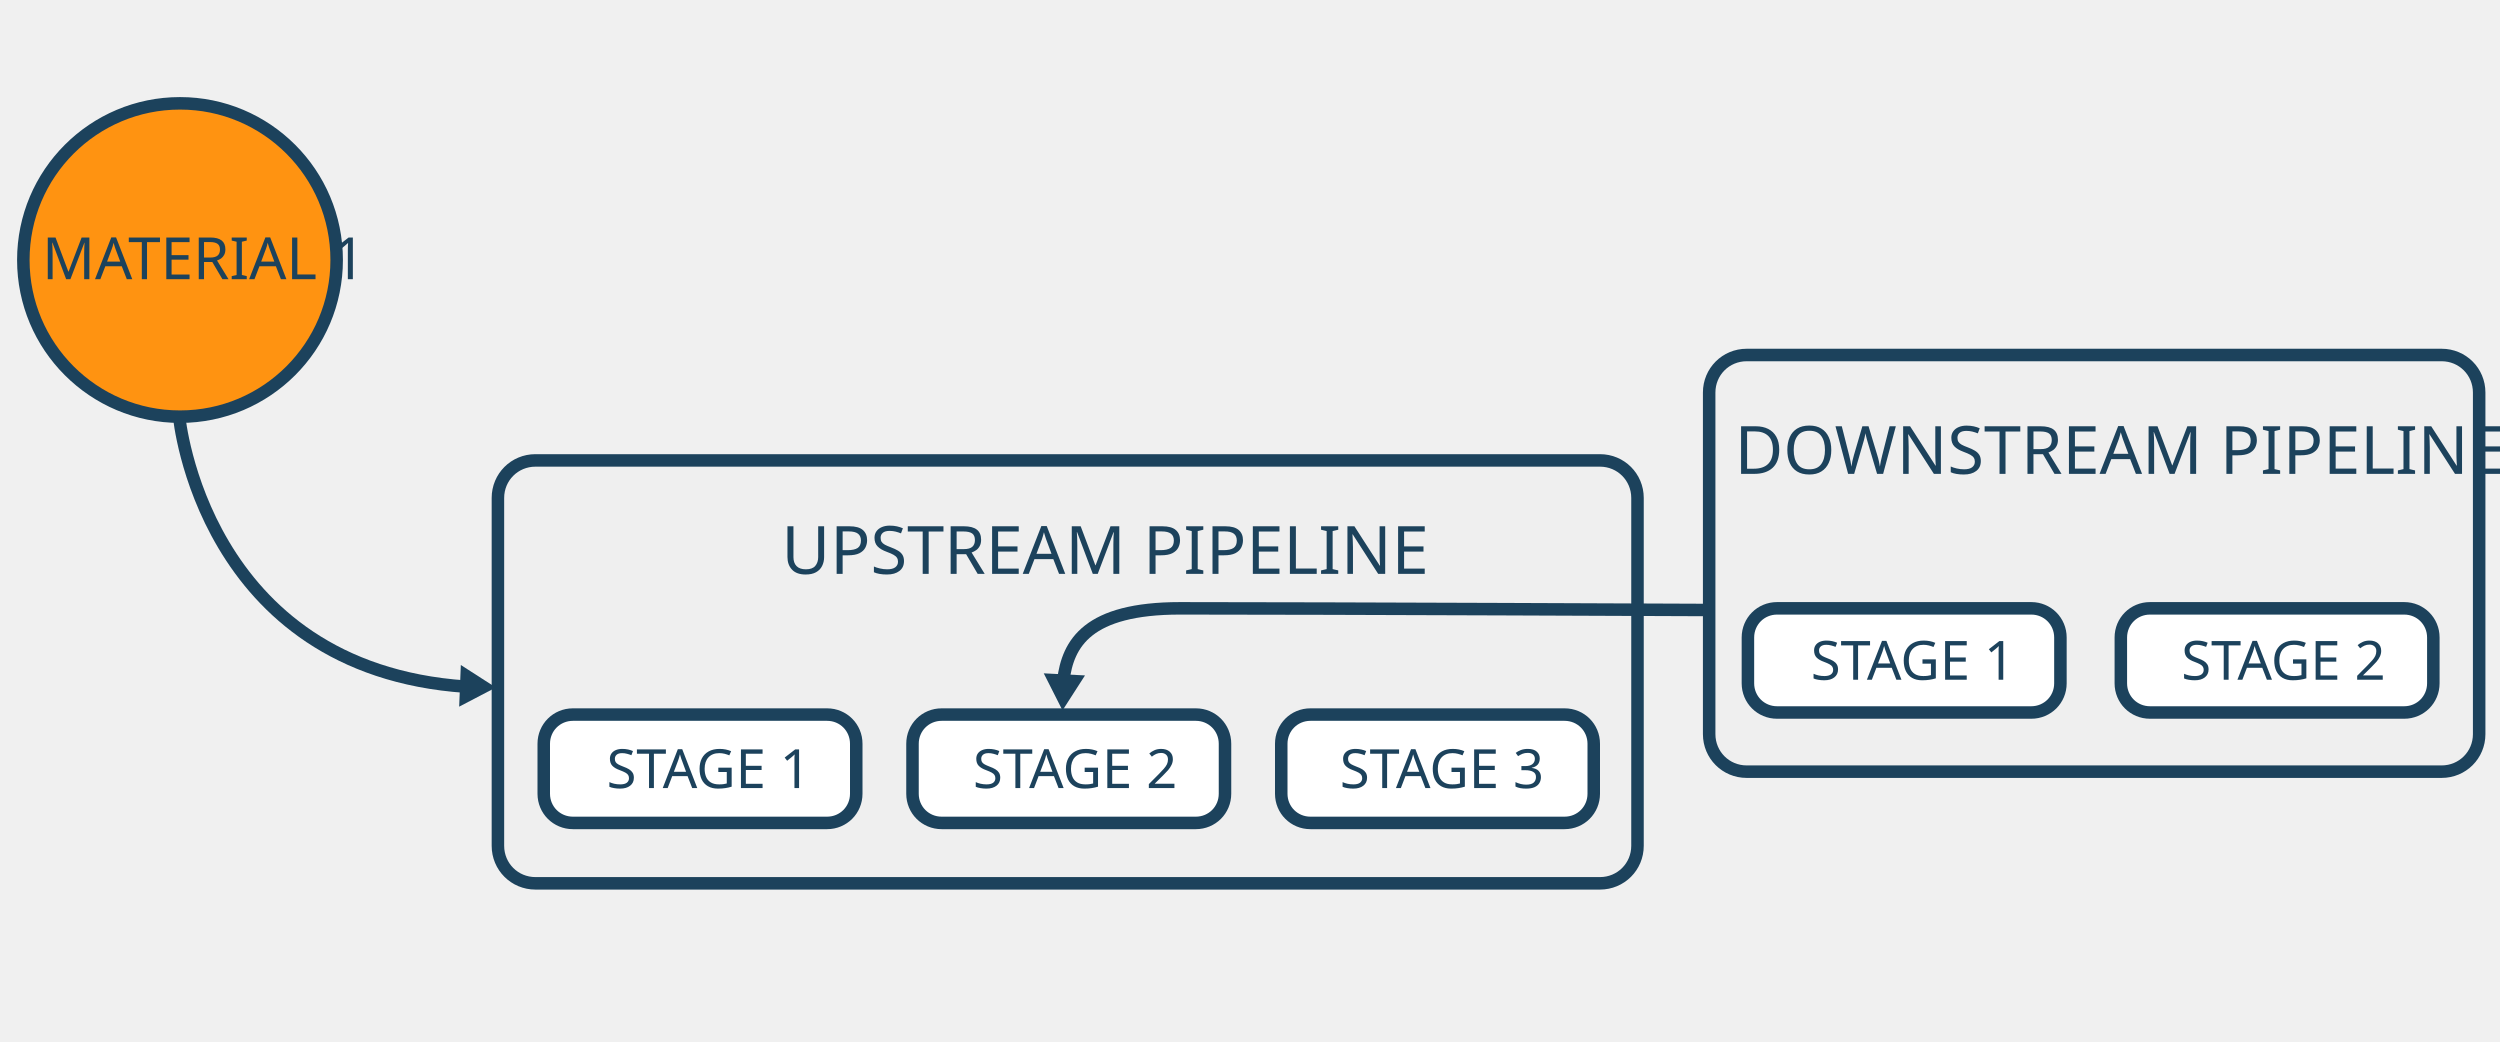
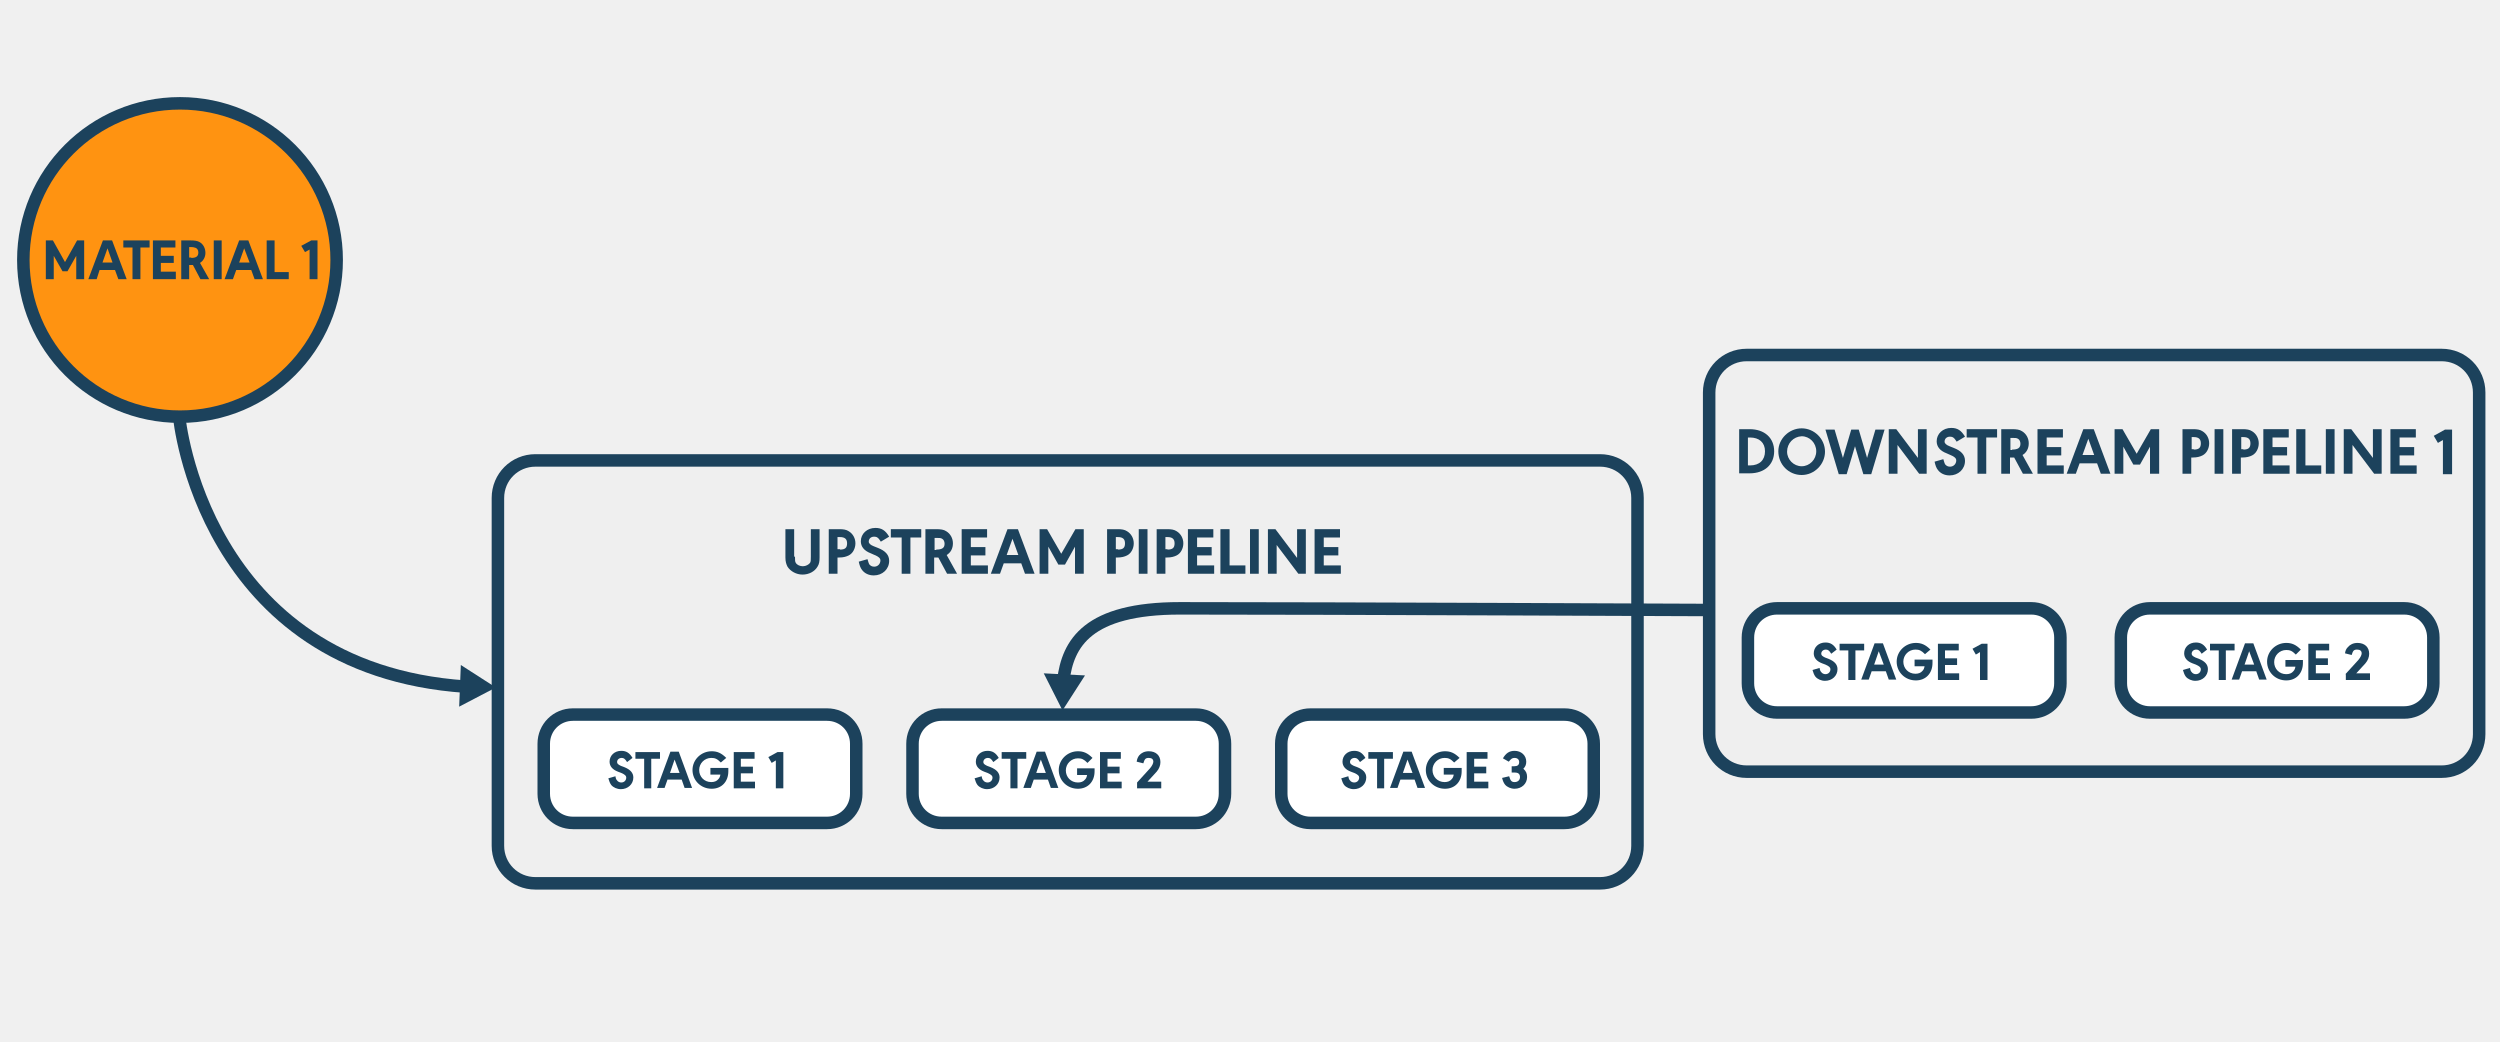
<svg xmlns="http://www.w3.org/2000/svg" version="1.1" id="Layer_1" x="0px" y="0px" viewBox="0 0 600 250" style="enable-background:new 0 0 600 250;" xml:space="preserve">
  <style type="text/css">
	.st0{fill:#FF9311;stroke:#1C425C;stroke-width:3;stroke-miterlimit:10;}
- 	.st1{fill:#1C425C;}
- 	.st2{font-family:'URWGeometric-ExtraBold';}
- 	.st3{font-size:14px;}
- 	.st4{fill:none;stroke:#1C425C;stroke-width:3;stroke-miterlimit:10;}
- 	.st5{fill:#EFEFEF;stroke:#1C425C;stroke-width:3;stroke-miterlimit:10;}
- 	.st6{fill:#FFFFFF;stroke:#1C425C;stroke-width:3;stroke-miterlimit:10;}
- 	.st7{font-size:16px;}
- 	.st8{font-size:13px;}
+ 	.st1{enable-background:new    ;}
+ 	.st2{fill:#1C425C;}
+ 	.st3{fill:none;stroke:#1C425C;stroke-width:3;stroke-miterlimit:10;}
+ 	.st4{fill:#EFEFEF;stroke:#1C425C;stroke-width:3;stroke-miterlimit:10;}
+ 	.st5{fill:#FFFFFF;stroke:#1C425C;stroke-width:3;stroke-miterlimit:10;}
</style>
  <circle class="st0" cx="43.2" cy="62.4" r="37.6" />
-   <text transform="matrix(1 0 0 1 10.1064 67)" class="st1 st2 st3">MATERIAL 1</text>
+   <g class="st1">
+     <path class="st2" d="M11,57.7h1.7l2.9,5.2l2.9-5.2h1.7V67h-1.9v-5.6l-2.1,3.7H15l-2.1-3.7V67H11V57.7z" />
+     <path class="st2" d="M23.9,64.8L23.2,67h-2l3.5-9.3h2.2l3.5,9.3h-2l-0.8-2.2H23.9z M25.8,59.6l-1.2,3.4H27L25.8,59.6z" />
+     <path class="st2" d="M35.9,59.4h-2.2V67h-1.9v-7.6h-2.2v-1.7h6.3V59.4z" />
+     <path class="st2" d="M42.1,59.4h-3.5v2h3.1v1.7h-3.1v2.1h3.6V67h-5.5v-9.3h5.4V59.4z" />
+     <path class="st2" d="M46.3,63.6L46.3,63.6L46.3,63.6l-0.5,0h-0.4V67h-1.9v-9.3h2.2c1,0,1.7,0.1,2.2,0.4c0.9,0.5,1.4,1.5,1.4,2.6   c0,1-0.5,1.9-1.3,2.4l2.2,3.9h-2.1L46.3,63.6z M45.9,61.9c1.2,0,1.7-0.4,1.7-1.3c0-0.5-0.2-0.9-0.6-1.1c-0.3-0.1-0.6-0.2-1.1-0.2   h-0.5v2.5H45.9z" />
+     <path class="st2" d="M53.2,67h-1.9v-9.3h1.9V67z" />
+     <path class="st2" d="M56.7,64.8L55.9,67h-2l3.5-9.3h2.2l3.5,9.3h-2l-0.8-2.2H56.7z M58.6,59.6l-1.2,3.4h2.5L58.6,59.6z" />
+     <path class="st2" d="M65.9,57.7v7.6h3.4V67H64v-9.3H65.9z" />
+     <path class="st2" d="M74.3,67v-7.1l-1.1,0.6L72.3,59l2.4-1.3h1.5V67H74.3z" />
+   </g>
  <g>
    <g>
-       <path class="st4" d="M43,100c0,0,5.6,60.5,68.8,64.8" />
+       <path class="st3" d="M43,100c0,0,5.6,60.5,68.8,64.8" />
      <g>
-         <polygon class="st1" points="110.2,169.6 119,165 110.6,159.6    " />
+         <polygon class="st2" points="110.2,169.6 119,165 110.6,159.6    " />
      </g>
    </g>
  </g>
-   <path class="st5" d="M384,212H128.5c-5,0-9-4-9-9v-83.5c0-5,4-9,9-9H384c5,0,9,4,9,9V203C393,208,389,212,384,212z" />
-   <path class="st6" d="M198.5,197.5h-61c-3.9,0-7-3.1-7-7v-12c0-3.9,3.1-7,7-7h61c3.9,0,7,3.1,7,7v12  C205.5,194.4,202.4,197.5,198.5,197.5z" />
-   <path class="st6" d="M287,197.5h-61c-3.9,0-7-3.1-7-7v-12c0-3.9,3.1-7,7-7h61c3.9,0,7,3.1,7,7v12C294,194.4,290.9,197.5,287,197.5z" />
-   <path class="st6" d="M375.5,197.5h-61c-3.9,0-7-3.1-7-7v-12c0-3.9,3.1-7,7-7h61c3.9,0,7,3.1,7,7v12  C382.5,194.4,379.4,197.5,375.5,197.5z" />
-   <text transform="matrix(1 0 0 1 187.5518 137.7266)" class="st1 st2 st7">UPSTREAM PIPELINE</text>
-   <text transform="matrix(1 0 0 1 321.5645 189.1436)" class="st1 st2 st8">STAGE 3</text>
-   <text transform="matrix(1 0 0 1 233.5254 189.1436)" class="st1 st2 st8">STAGE 2</text>
-   <text transform="matrix(1 0 0 1 145.5981 189.1436)" class="st1 st2 st8">STAGE 1</text>
+   <path class="st4" d="M384,212H128.5c-5,0-9-4-9-9v-83.5c0-5,4-9,9-9H384c5,0,9,4,9,9V203C393,208,389,212,384,212z" />
+   <path class="st5" d="M198.5,197.5h-61c-3.9,0-7-3.1-7-7v-12c0-3.9,3.1-7,7-7h61c3.9,0,7,3.1,7,7v12  C205.5,194.4,202.4,197.5,198.5,197.5z" />
+   <path class="st5" d="M287,197.5h-61c-3.9,0-7-3.1-7-7v-12c0-3.9,3.1-7,7-7h61c3.9,0,7,3.1,7,7v12C294,194.4,290.9,197.5,287,197.5z" />
+   <path class="st5" d="M375.5,197.5h-61c-3.9,0-7-3.1-7-7v-12c0-3.9,3.1-7,7-7h61c3.9,0,7,3.1,7,7v12  C382.5,194.4,379.4,197.5,375.5,197.5z" />
+   <g class="st1">
+     <path class="st2" d="M190.8,133.6c0,0.9,0,1.2,0.2,1.5c0.3,0.5,1,0.8,1.7,0.8c0.7,0,1.4-0.4,1.7-0.8c0.2-0.3,0.2-0.7,0.2-1.5V127   h2.1v6.8c0,0.9-0.1,1.6-0.5,2.2c-0.7,1.2-2.1,1.9-3.6,1.9c-1.5,0-2.9-0.8-3.6-1.9c-0.3-0.6-0.5-1.2-0.5-2.2V127h2.1V133.6z" />
+     <path class="st2" d="M201,137.7h-2.1V127h2.5c1,0,1.7,0.1,2.3,0.5c1,0.6,1.6,1.7,1.6,2.9c0,1.2-0.6,2.4-1.6,2.9   c-0.6,0.3-1.3,0.5-2.3,0.5H201V137.7z M201.6,131.9c1.2,0,1.7-0.4,1.7-1.5c0-1-0.5-1.5-1.7-1.5H201v2.9H201.6z" />
+     <path class="st2" d="M211.4,130c-0.6-1-1-1.2-1.6-1.2c-0.8,0-1.3,0.5-1.3,1.2c0,0.4,0.4,0.8,1.2,1.1l1,0.4c1.8,0.7,2.7,1.7,2.7,3.1   c0,2-1.6,3.5-3.7,3.5c-1.2,0-2.2-0.5-2.8-1.3c-0.4-0.5-0.6-1.1-0.8-2l2.1-0.6c0.2,0.7,0.3,1,0.4,1.2c0.3,0.4,0.7,0.6,1.2,0.6   c0.9,0,1.5-0.7,1.5-1.5c0-0.5-0.4-0.9-1.4-1.3l-0.9-0.4c-1.6-0.6-2.4-1.6-2.4-2.9c0-1.8,1.5-3.2,3.5-3.2c1.5,0,2.4,0.6,3.3,2.1   L211.4,130z" />
+     <path class="st2" d="M221.1,129h-2.6v8.7h-2.1V129h-2.6v-2h7.3V129z" />
+     <path class="st2" d="M225.2,133.8L225.2,133.8L225.2,133.8l-0.6,0h-0.4v3.9h-2.1V127h2.5c1.2,0,1.9,0.1,2.5,0.5   c1,0.6,1.6,1.7,1.6,2.9c0,1.2-0.5,2.2-1.5,2.8l2.5,4.5h-2.4L225.2,133.8z M224.7,131.9c1.4,0,2-0.4,2-1.4c0-0.5-0.2-1-0.6-1.2   c-0.3-0.2-0.7-0.2-1.3-0.2h-0.5v2.9H224.7z" />
+     <path class="st2" d="M237,129h-4v2.3h3.5v2H233v2.4h4.1v2h-6.3V127h6.1V129z" />
+     <path class="st2" d="M240.9,135.2l-0.9,2.5h-2.2l4-10.7h2.5l4,10.7H246l-0.9-2.5H240.9z M243,129.3l-1.4,3.9h2.8L243,129.3z" />
+     <path class="st2" d="M249.3,127h2l3.4,5.9l3.4-5.9h2v10.7h-2.1v-6.5l-2.4,4.3h-1.6l-2.4-4.3v6.5h-2.1V127z" />
+     <path class="st2" d="M267.8,137.7h-2.1V127h2.5c1,0,1.7,0.1,2.3,0.5c1,0.6,1.6,1.7,1.6,2.9c0,1.2-0.6,2.4-1.6,2.9   c-0.6,0.3-1.3,0.5-2.3,0.5h-0.4V137.7z M268.3,131.9c1.2,0,1.7-0.4,1.7-1.5c0-1-0.5-1.5-1.7-1.5h-0.5v2.9H268.3z" />
+     <path class="st2" d="M275.4,137.7h-2.1V127h2.1V137.7z" />
+     <path class="st2" d="M279.7,137.7h-2.1V127h2.5c1,0,1.7,0.1,2.3,0.5c1,0.6,1.6,1.7,1.6,2.9c0,1.2-0.6,2.4-1.6,2.9   c-0.6,0.3-1.3,0.5-2.3,0.5h-0.4V137.7z M280.2,131.9c1.2,0,1.7-0.4,1.7-1.5c0-1-0.5-1.5-1.7-1.5h-0.5v2.9H280.2z" />
+     <path class="st2" d="M291.3,129h-4v2.3h3.5v2h-3.5v2.4h4.1v2h-6.3V127h6.1V129z" />
+     <path class="st2" d="M295.1,127v8.7h3.8v2h-6V127H295.1z" />
+     <path class="st2" d="M302.1,137.7H300V127h2.1V137.7z" />
+     <path class="st2" d="M304.3,127h1.8l5.2,6.9V127h2.1v10.7h-1.8l-5.2-6.9v6.9h-2.1V127z" />
+     <path class="st2" d="M321.7,129h-4v2.3h3.5v2h-3.5v2.4h4.1v2h-6.3V127h6.1V129z" />
+   </g>
+   <g class="st1">
+     <path class="st2" d="M326.4,182.9c-0.5-0.8-0.8-1-1.3-1c-0.6,0-1.1,0.4-1.1,1c0,0.4,0.3,0.6,0.9,0.9l0.8,0.3   c1.5,0.6,2.2,1.4,2.2,2.5c0,1.6-1.3,2.8-3,2.8c-0.9,0-1.8-0.4-2.3-1c-0.3-0.4-0.5-0.9-0.7-1.6l1.7-0.5c0.1,0.6,0.2,0.8,0.4,1   c0.2,0.3,0.6,0.5,1,0.5c0.7,0,1.2-0.5,1.2-1.2c0-0.4-0.3-0.7-1.2-1.1l-0.8-0.3c-1.3-0.5-2-1.3-2-2.4c0-1.5,1.2-2.6,2.8-2.6   c1.2,0,2,0.5,2.7,1.7L326.4,182.9z" />
+     <path class="st2" d="M334.3,182.1h-2.1v7.1h-1.7v-7.1h-2.1v-1.6h5.9V182.1z" />
+     <path class="st2" d="M336.1,187.1l-0.7,2h-1.8l3.2-8.7h2l3.2,8.7h-1.8l-0.7-2H336.1z M337.8,182.3l-1.1,3.2h2.3L337.8,182.3z" />
+     <path class="st2" d="M350.8,184.3v0.8c0,2.5-1.6,4.2-4,4.2c-2.6,0-4.6-2-4.6-4.5c0-2.5,2.1-4.5,4.6-4.5c1.3,0,2.3,0.4,3.5,1.6   L349,183c-0.9-0.9-1.4-1.1-2.3-1.1c-1.6,0-2.9,1.3-2.9,2.9s1.2,2.9,2.9,2.9c0.7,0,1.3-0.2,1.7-0.7c0.3-0.3,0.4-0.6,0.5-1.1h-2.4   v-1.6H350.8z" />
+     <path class="st2" d="M357,182.1h-3.2v1.9h2.9v1.6h-2.9v2h3.4v1.6H352v-8.7h5V182.1z" />
+     <path class="st2" d="M362.7,183.9h0.7c0.8,0,1.2-0.3,1.2-1c0-0.6-0.4-1-1.1-1c-0.6,0-0.8,0.2-1.4,0.9l-1.4-0.8   c0.7-1.2,1.5-1.8,2.8-1.8c1.6,0,2.8,1.1,2.8,2.6c0,0.7-0.2,1.2-0.7,1.7c0.7,0.6,0.9,1.2,0.9,2c0,1.6-1.3,2.8-3,2.8   c-0.9,0-1.8-0.4-2.3-1c-0.3-0.4-0.5-0.8-0.7-1.6l1.7-0.4c0.3,1.1,0.6,1.4,1.3,1.4c0.8,0,1.3-0.5,1.3-1.2c0-0.8-0.5-1.1-1.3-1.1   h-0.7V183.9z" />
+   </g>
+   <g class="st1">
+     <path class="st2" d="M238.4,182.9c-0.5-0.8-0.8-1-1.3-1c-0.6,0-1.1,0.4-1.1,1c0,0.4,0.3,0.6,0.9,0.9l0.8,0.3   c1.5,0.6,2.2,1.4,2.2,2.5c0,1.6-1.3,2.8-3,2.8c-0.9,0-1.8-0.4-2.3-1c-0.3-0.4-0.5-0.9-0.7-1.6l1.7-0.5c0.1,0.6,0.2,0.8,0.4,1   c0.2,0.3,0.6,0.5,1,0.5c0.7,0,1.2-0.5,1.2-1.2c0-0.4-0.3-0.7-1.2-1.1l-0.8-0.3c-1.3-0.5-2-1.3-2-2.4c0-1.5,1.2-2.6,2.8-2.6   c1.2,0,2,0.5,2.7,1.7L238.4,182.9z" />
+     <path class="st2" d="M246.3,182.1h-2.1v7.1h-1.7v-7.1h-2.1v-1.6h5.9V182.1z" />
+     <path class="st2" d="M248.1,187.1l-0.7,2h-1.8l3.2-8.7h2l3.2,8.7h-1.8l-0.7-2H248.1z M249.8,182.3l-1.1,3.2h2.3L249.8,182.3z" />
+     <path class="st2" d="M262.7,184.3v0.8c0,2.5-1.6,4.2-4,4.2c-2.6,0-4.6-2-4.6-4.5c0-2.5,2.1-4.5,4.6-4.5c1.3,0,2.3,0.4,3.5,1.6   l-1.2,1.2c-0.9-0.9-1.4-1.1-2.3-1.1c-1.6,0-2.9,1.3-2.9,2.9s1.2,2.9,2.9,2.9c0.7,0,1.3-0.2,1.7-0.7c0.3-0.3,0.4-0.6,0.5-1.1h-2.4   v-1.6H262.7z" />
+     <path class="st2" d="M269,182.1h-3.2v1.9h2.9v1.6h-2.9v2h3.4v1.6H264v-8.7h5V182.1z" />
+     <path class="st2" d="M272.9,187.8l3.1-3.4c0.5-0.6,0.8-1.2,0.8-1.6c0-0.6-0.4-0.9-1.1-0.9c-0.8,0-1,0.3-1.3,1.3l-1.6-0.4   c0.1-0.7,0.3-1.1,0.6-1.5c0.5-0.6,1.3-1,2.3-1c1.7,0,2.8,1,2.8,2.6c0,0.8-0.3,1.6-0.9,2.3l-2.2,2.4h3.3v1.6h-5.8V187.8z" />
+   </g>
+   <g class="st1">
+     <path class="st2" d="M150.5,182.9c-0.5-0.8-0.8-1-1.3-1c-0.6,0-1.1,0.4-1.1,1c0,0.4,0.3,0.6,0.9,0.9l0.8,0.3   c1.5,0.6,2.2,1.4,2.2,2.5c0,1.6-1.3,2.8-3,2.8c-0.9,0-1.8-0.4-2.3-1c-0.3-0.4-0.5-0.9-0.7-1.6l1.7-0.5c0.1,0.6,0.2,0.8,0.4,1   c0.2,0.3,0.6,0.5,1,0.5c0.7,0,1.2-0.5,1.2-1.2c0-0.4-0.3-0.7-1.2-1.1l-0.8-0.3c-1.3-0.5-2-1.3-2-2.4c0-1.5,1.2-2.6,2.8-2.6   c1.2,0,2,0.5,2.7,1.7L150.5,182.9z" />
+     <path class="st2" d="M158.4,182.1h-2.1v7.1h-1.7v-7.1h-2.1v-1.6h5.9V182.1z" />
+     <path class="st2" d="M160.2,187.1l-0.7,2h-1.8l3.2-8.7h2l3.2,8.7h-1.8l-0.7-2H160.2z M161.9,182.3l-1.1,3.2h2.3L161.9,182.3z" />
+     <path class="st2" d="M174.8,184.3v0.8c0,2.5-1.6,4.2-4,4.2c-2.6,0-4.6-2-4.6-4.5c0-2.5,2.1-4.5,4.6-4.5c1.3,0,2.3,0.4,3.5,1.6   L173,183c-0.9-0.9-1.4-1.1-2.3-1.1c-1.6,0-2.9,1.3-2.9,2.9s1.2,2.9,2.9,2.9c0.7,0,1.3-0.2,1.7-0.7c0.3-0.3,0.4-0.6,0.5-1.1h-2.4   v-1.6H174.8z" />
+     <path class="st2" d="M181,182.1h-3.2v1.9h2.9v1.6h-2.9v2h3.4v1.6h-5.1v-8.7h5V182.1z" />
+     <path class="st2" d="M186.2,189.1v-6.6l-1,0.6l-0.8-1.4l2.2-1.2h1.4v8.7H186.2z" />
+   </g>
  <g>
    <g>
-       <path class="st4" d="M410,146.4c0,0-90.1-0.4-126.8-0.4c-22.2,0-26.9,8.4-28,17.3" />
+       <path class="st3" d="M410,146.4c0,0-90.1-0.4-126.8-0.4c-22.2,0-26.9,8.4-28,17.3" />
      <g>
-         <polygon class="st1" points="250.5,161.6 255,170.5 260.4,162.1    " />
+         <polygon class="st2" points="250.5,161.6 255,170.5 260.4,162.1    " />
      </g>
    </g>
  </g>
-   <path class="st5" d="M586,185.2H419.2c-5,0-9-4-9-9v-82c0-5,4-9,9-9H586c5,0,9,4,9,9v82C595,181.2,591,185.2,586,185.2z" />
-   <path class="st6" d="M487.5,171h-61c-3.9,0-7-3.1-7-7v-11c0-3.9,3.1-7,7-7h61c3.9,0,7,3.1,7,7v11C494.5,167.9,491.4,171,487.5,171z" />
-   <path class="st6" d="M577,171h-61c-3.9,0-7-3.1-7-7v-11c0-3.9,3.1-7,7-7h61c3.9,0,7,3.1,7,7v11C584,167.9,580.9,171,577,171z" />
-   <text transform="matrix(1 0 0 1 416.312 113.7266)" class="st1 st2 st7">DOWNSTREAM PIPELINE 1</text>
-   <text transform="matrix(1 0 0 1 523.5254 163.1436)" class="st1 st2 st8">STAGE 2</text>
-   <text transform="matrix(1 0 0 1 434.5981 163.1436)" class="st1 st2 st8">STAGE 1</text>
+   <path class="st4" d="M586,185.2H419.2c-5,0-9-4-9-9v-82c0-5,4-9,9-9H586c5,0,9,4,9,9v82C595,181.2,591,185.2,586,185.2z" />
+   <path class="st5" d="M487.5,171h-61c-3.9,0-7-3.1-7-7v-11c0-3.9,3.1-7,7-7h61c3.9,0,7,3.1,7,7v11C494.5,167.9,491.4,171,487.5,171z" />
+   <path class="st5" d="M577,171h-61c-3.9,0-7-3.1-7-7v-11c0-3.9,3.1-7,7-7h61c3.9,0,7,3.1,7,7v11C584,167.9,580.9,171,577,171z" />
+   <g class="st1">
+     <path class="st2" d="M419.9,103c3.6,0,5.9,2.1,5.9,5.3c0,3.2-2.3,5.3-5.9,5.3h-2.5V103H419.9z M419.5,111.7h0.5   c2.3,0,3.6-1.3,3.6-3.4c0-2.1-1.4-3.3-3.6-3.3h-0.5V111.7z" />
+     <path class="st2" d="M438,108.4c0,3-2.5,5.6-5.6,5.6c-3.1,0-5.6-2.5-5.6-5.7c0-3,2.6-5.5,5.6-5.5C435.4,102.8,438,105.3,438,108.4z    M428.9,108.4c0,1.9,1.6,3.5,3.5,3.5c1.9,0,3.5-1.6,3.5-3.6c0-2-1.6-3.6-3.5-3.6C430.4,104.8,428.9,106.4,428.9,108.4z" />
+     <path class="st2" d="M442.3,109.9l2-6.8h1.8l2,6.8l2-6.8h2.2l-3.2,10.7h-1.9l-2-6.7l-2,6.7h-1.9l-3.2-10.7h2.2L442.3,109.9z" />
+     <path class="st2" d="M453.3,103h1.8l5.2,6.9V103h2.1v10.7h-1.8l-5.2-6.9v6.9h-2.1V103z" />
+     <path class="st2" d="M469.6,106c-0.6-1-1-1.2-1.6-1.2c-0.8,0-1.3,0.5-1.3,1.2c0,0.4,0.4,0.8,1.2,1.1l1,0.4c1.8,0.7,2.7,1.7,2.7,3.1   c0,2-1.6,3.5-3.7,3.5c-1.2,0-2.2-0.5-2.8-1.3c-0.4-0.5-0.6-1.1-0.8-2l2.1-0.6c0.2,0.7,0.3,1,0.4,1.2c0.3,0.4,0.7,0.6,1.2,0.6   c0.9,0,1.5-0.7,1.5-1.5c0-0.5-0.4-0.9-1.4-1.3l-0.9-0.4c-1.6-0.6-2.4-1.6-2.4-2.9c0-1.8,1.5-3.2,3.5-3.2c1.5,0,2.4,0.6,3.3,2.1   L469.6,106z" />
+     <path class="st2" d="M479.3,105h-2.6v8.7h-2.1V105H472v-2h7.3V105z" />
+     <path class="st2" d="M483.4,109.8L483.4,109.8L483.4,109.8l-0.6,0h-0.4v3.9h-2.1V103h2.5c1.2,0,1.9,0.1,2.5,0.5   c1,0.6,1.6,1.7,1.6,2.9c0,1.2-0.5,2.2-1.5,2.8l2.5,4.5h-2.4L483.4,109.8z M482.9,107.9c1.4,0,2-0.4,2-1.4c0-0.5-0.2-1-0.6-1.2   c-0.3-0.2-0.7-0.2-1.3-0.2h-0.5v2.9H482.9z" />
+     <path class="st2" d="M495.2,105h-4v2.3h3.5v2h-3.5v2.4h4.1v2h-6.3V103h6.1V105z" />
+     <path class="st2" d="M499.1,111.2l-0.9,2.5H496l4-10.7h2.5l4,10.7h-2.3l-0.9-2.5H499.1z M501.2,105.3l-1.4,3.9h2.8L501.2,105.3z" />
+     <path class="st2" d="M507.4,103h2l3.4,5.9l3.4-5.9h2v10.7H516v-6.5l-2.4,4.3H512l-2.4-4.3v6.5h-2.1V103z" />
+     <path class="st2" d="M525.9,113.7h-2.1V103h2.5c1,0,1.7,0.1,2.3,0.5c1,0.6,1.6,1.7,1.6,2.9c0,1.2-0.6,2.4-1.6,2.9   c-0.6,0.3-1.3,0.5-2.3,0.5h-0.4V113.7z M526.5,107.9c1.2,0,1.7-0.4,1.7-1.5c0-1-0.5-1.5-1.7-1.5h-0.5v2.9H526.5z" />
+     <path class="st2" d="M533.6,113.7h-2.1V103h2.1V113.7z" />
+     <path class="st2" d="M537.8,113.7h-2.1V103h2.5c1,0,1.7,0.1,2.3,0.5c1,0.6,1.6,1.7,1.6,2.9c0,1.2-0.6,2.4-1.6,2.9   c-0.6,0.3-1.3,0.5-2.3,0.5h-0.4V113.7z M538.4,107.9c1.2,0,1.7-0.4,1.7-1.5c0-1-0.5-1.5-1.7-1.5h-0.5v2.9H538.4z" />
+     <path class="st2" d="M549.4,105h-4v2.3h3.5v2h-3.5v2.4h4.1v2h-6.3V103h6.1V105z" />
+     <path class="st2" d="M553.3,103v8.7h3.8v2h-6V103H553.3z" />
+     <path class="st2" d="M560.3,113.7h-2.1V103h2.1V113.7z" />
+     <path class="st2" d="M562.5,103h1.8l5.2,6.9V103h2.1v10.7h-1.8l-5.2-6.9v6.9h-2.1V103z" />
+     <path class="st2" d="M579.9,105h-4v2.3h3.5v2h-3.5v2.4h4.1v2h-6.3V103h6.1V105z" />
+     <path class="st2" d="M586.3,113.7v-8.1l-1.2,0.7l-1-1.7l2.7-1.5h1.7v10.7H586.3z" />
+   </g>
+   <g class="st1">
+     <path class="st2" d="M528.4,156.9c-0.5-0.8-0.8-1-1.3-1c-0.6,0-1.1,0.4-1.1,1c0,0.4,0.3,0.6,0.9,0.9l0.8,0.3   c1.5,0.6,2.2,1.4,2.2,2.5c0,1.6-1.3,2.8-3,2.8c-0.9,0-1.8-0.4-2.3-1c-0.3-0.4-0.5-0.9-0.7-1.6l1.7-0.5c0.1,0.6,0.2,0.8,0.4,1   c0.2,0.3,0.6,0.5,1,0.5c0.7,0,1.2-0.5,1.2-1.2c0-0.4-0.3-0.7-1.2-1.1l-0.8-0.3c-1.3-0.5-2-1.3-2-2.4c0-1.5,1.2-2.6,2.8-2.6   c1.2,0,2,0.5,2.7,1.7L528.4,156.9z" />
+     <path class="st2" d="M536.3,156.1h-2.1v7.1h-1.7v-7.1h-2.1v-1.6h5.9V156.1z" />
+     <path class="st2" d="M538.1,161.1l-0.7,2h-1.8l3.2-8.7h2l3.2,8.7h-1.8l-0.7-2H538.1z M539.8,156.3l-1.1,3.2h2.3L539.8,156.3z" />
+     <path class="st2" d="M552.7,158.3v0.8c0,2.5-1.6,4.2-4,4.2c-2.6,0-4.6-2-4.6-4.5c0-2.5,2.1-4.5,4.6-4.5c1.3,0,2.3,0.4,3.5,1.6   l-1.2,1.2c-0.9-0.9-1.4-1.1-2.3-1.1c-1.6,0-2.9,1.3-2.9,2.9s1.2,2.9,2.9,2.9c0.7,0,1.3-0.2,1.7-0.7c0.3-0.3,0.4-0.6,0.5-1.1h-2.4   v-1.6H552.7z" />
+     <path class="st2" d="M559,156.1h-3.2v1.9h2.9v1.6h-2.9v2h3.4v1.6H554v-8.7h5V156.1z" />
+     <path class="st2" d="M562.9,161.8l3.1-3.4c0.5-0.6,0.8-1.2,0.8-1.6c0-0.6-0.4-0.9-1.1-0.9c-0.8,0-1,0.3-1.3,1.3l-1.6-0.4   c0.1-0.7,0.3-1.1,0.7-1.5c0.5-0.6,1.3-1,2.3-1c1.7,0,2.8,1,2.8,2.6c0,0.8-0.3,1.6-0.9,2.3l-2.2,2.4h3.3v1.6h-5.8V161.8z" />
+   </g>
+   <g class="st1">
+     <path class="st2" d="M439.5,156.9c-0.5-0.8-0.8-1-1.3-1c-0.6,0-1.1,0.4-1.1,1c0,0.4,0.3,0.6,0.9,0.9l0.8,0.3   c1.5,0.6,2.2,1.4,2.2,2.5c0,1.6-1.3,2.8-3,2.8c-0.9,0-1.8-0.4-2.3-1c-0.3-0.4-0.5-0.9-0.7-1.6l1.7-0.5c0.1,0.6,0.2,0.8,0.4,1   c0.2,0.3,0.6,0.5,1,0.5c0.7,0,1.2-0.5,1.2-1.2c0-0.4-0.3-0.7-1.2-1.1l-0.8-0.3c-1.3-0.5-2-1.3-2-2.4c0-1.5,1.2-2.6,2.8-2.6   c1.2,0,2,0.5,2.7,1.7L439.5,156.9z" />
+     <path class="st2" d="M447.4,156.1h-2.1v7.1h-1.7v-7.1h-2.1v-1.6h5.9V156.1z" />
+     <path class="st2" d="M449.2,161.1l-0.7,2h-1.8l3.2-8.7h2l3.2,8.7h-1.8l-0.7-2H449.2z M450.9,156.3l-1.1,3.2h2.3L450.9,156.3z" />
+     <path class="st2" d="M463.8,158.3v0.8c0,2.5-1.6,4.2-4,4.2c-2.6,0-4.6-2-4.6-4.5c0-2.5,2.1-4.5,4.6-4.5c1.3,0,2.3,0.4,3.5,1.6   L462,157c-0.9-0.9-1.4-1.1-2.3-1.1c-1.6,0-2.9,1.3-2.9,2.9s1.2,2.9,2.9,2.9c0.7,0,1.3-0.2,1.7-0.7c0.3-0.3,0.4-0.6,0.5-1.1h-2.4   v-1.6H463.8z" />
+     <path class="st2" d="M470,156.1h-3.2v1.9h2.9v1.6h-2.9v2h3.4v1.6h-5.1v-8.7h5V156.1z" />
+     <path class="st2" d="M475.2,163.1v-6.6l-1,0.6l-0.8-1.4l2.2-1.2h1.4v8.7H475.2z" />
+   </g>
</svg>
